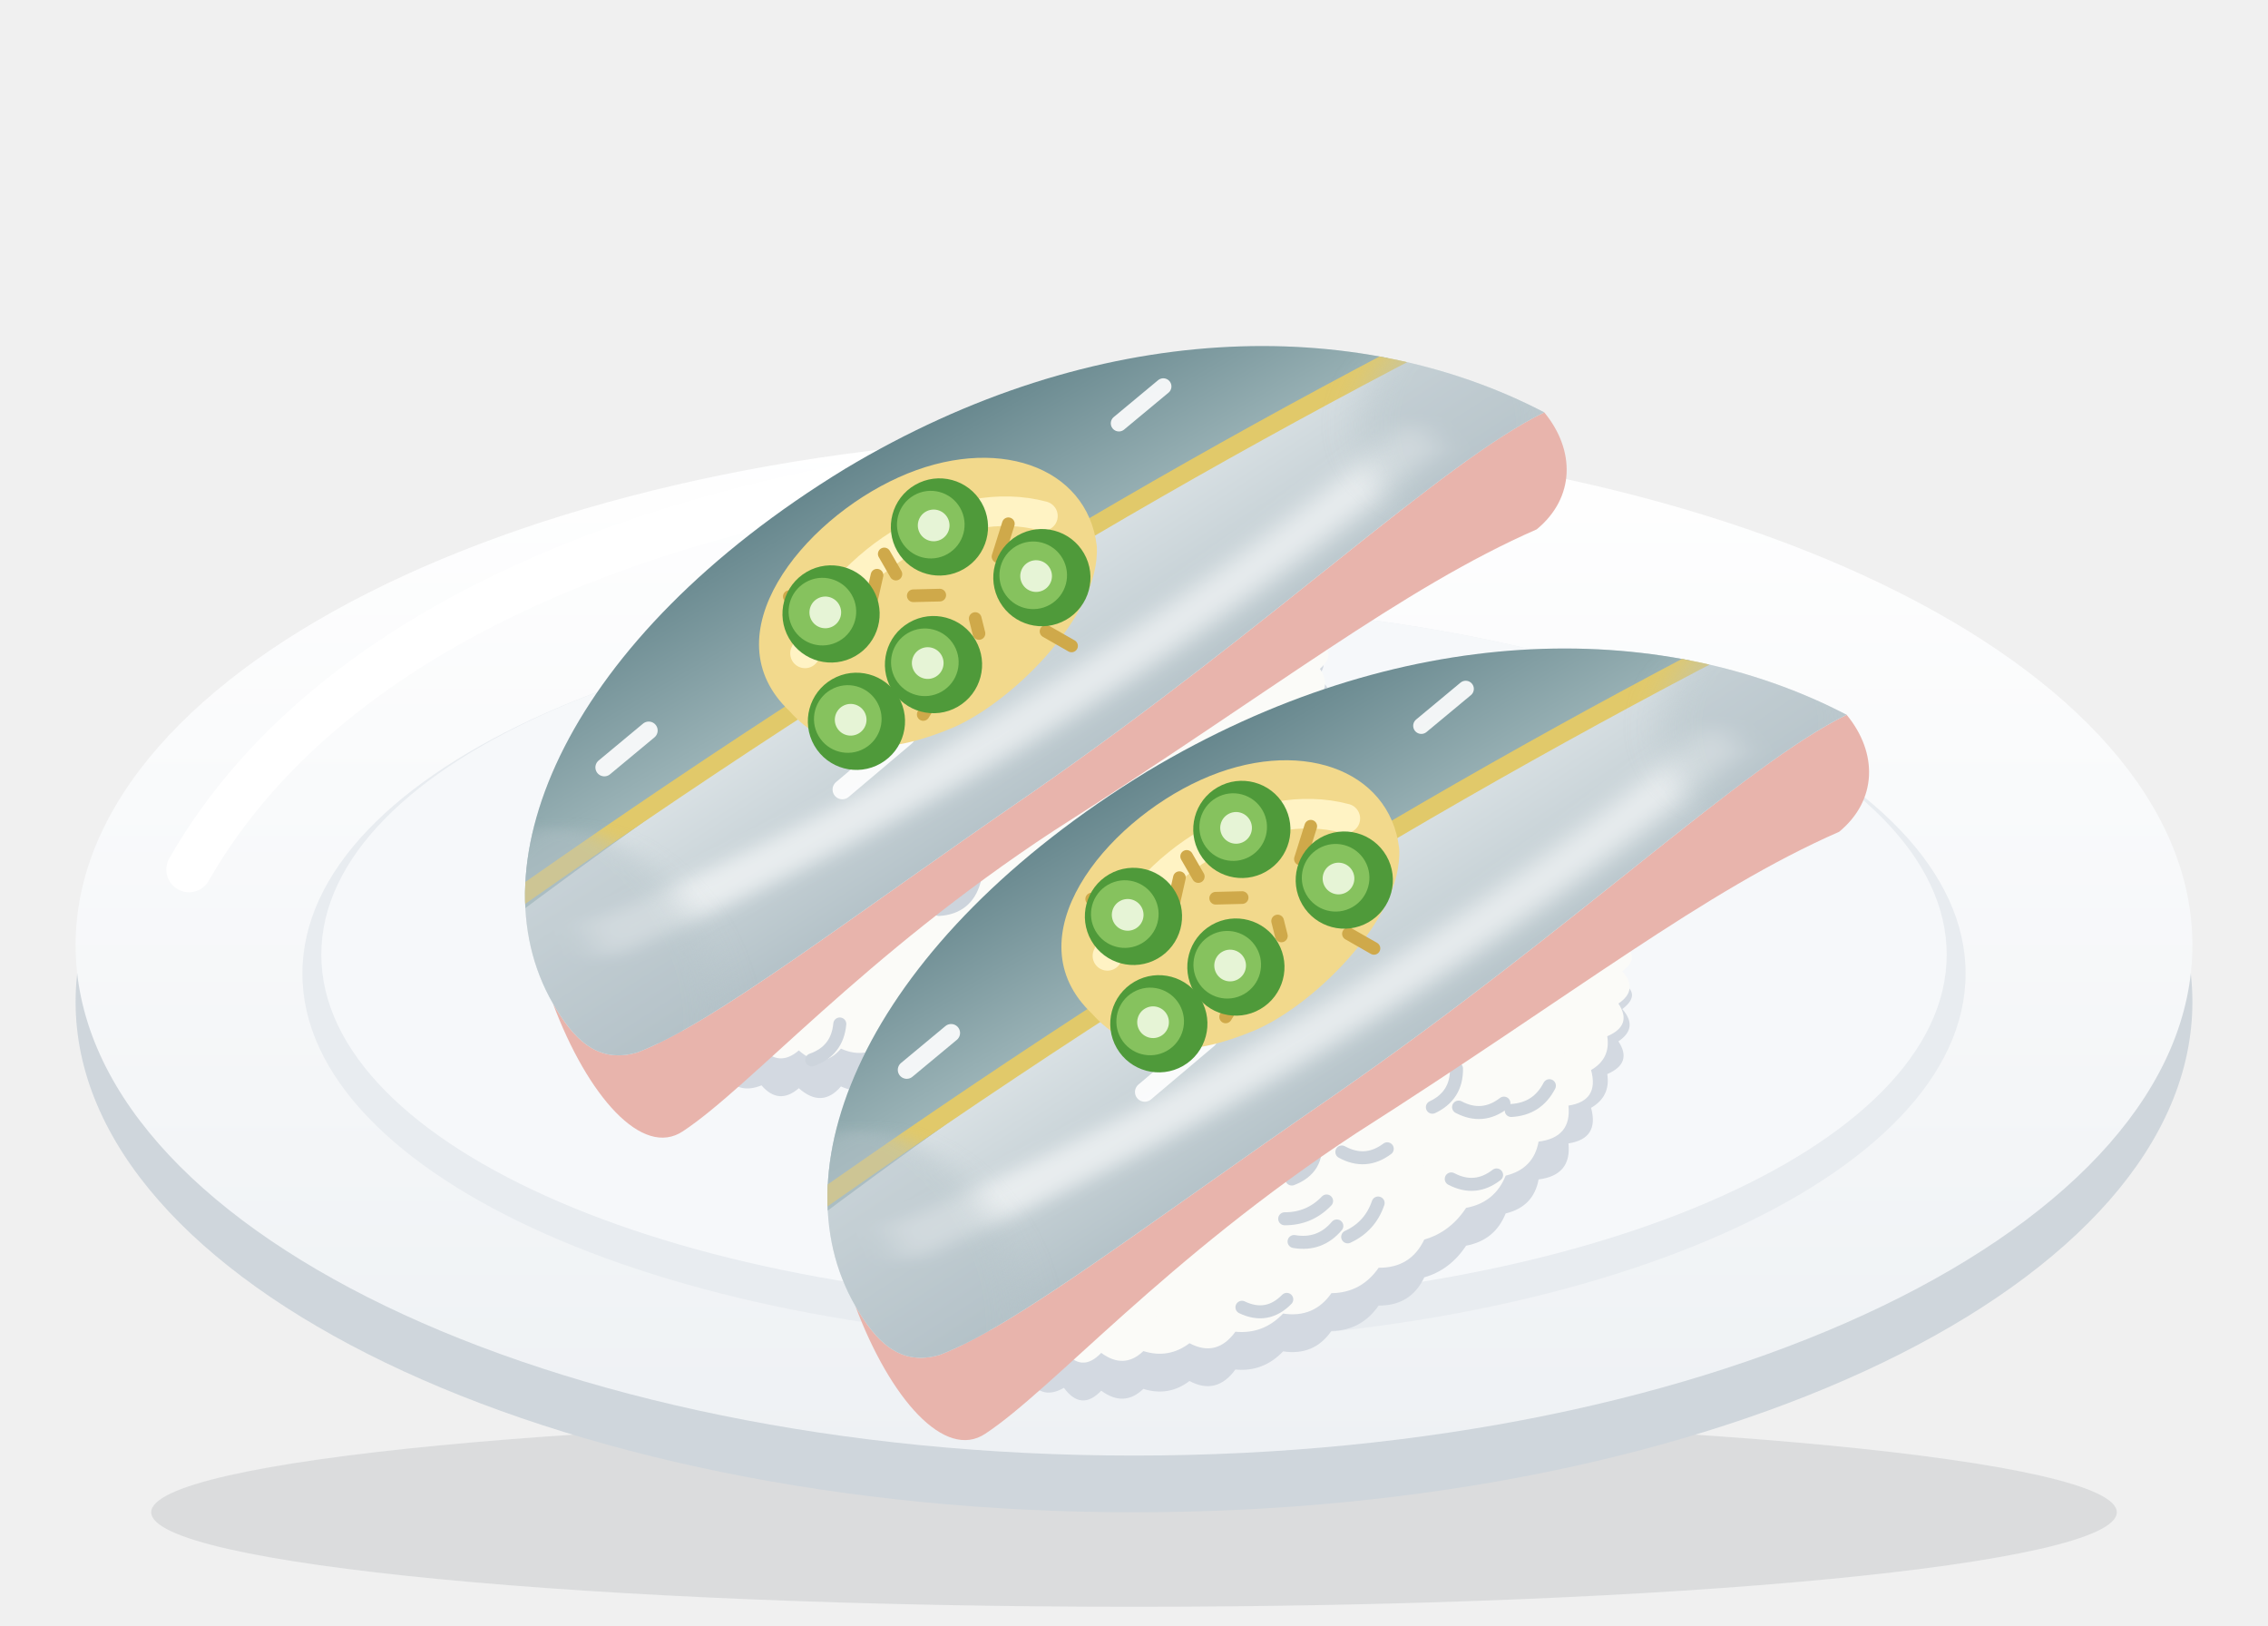
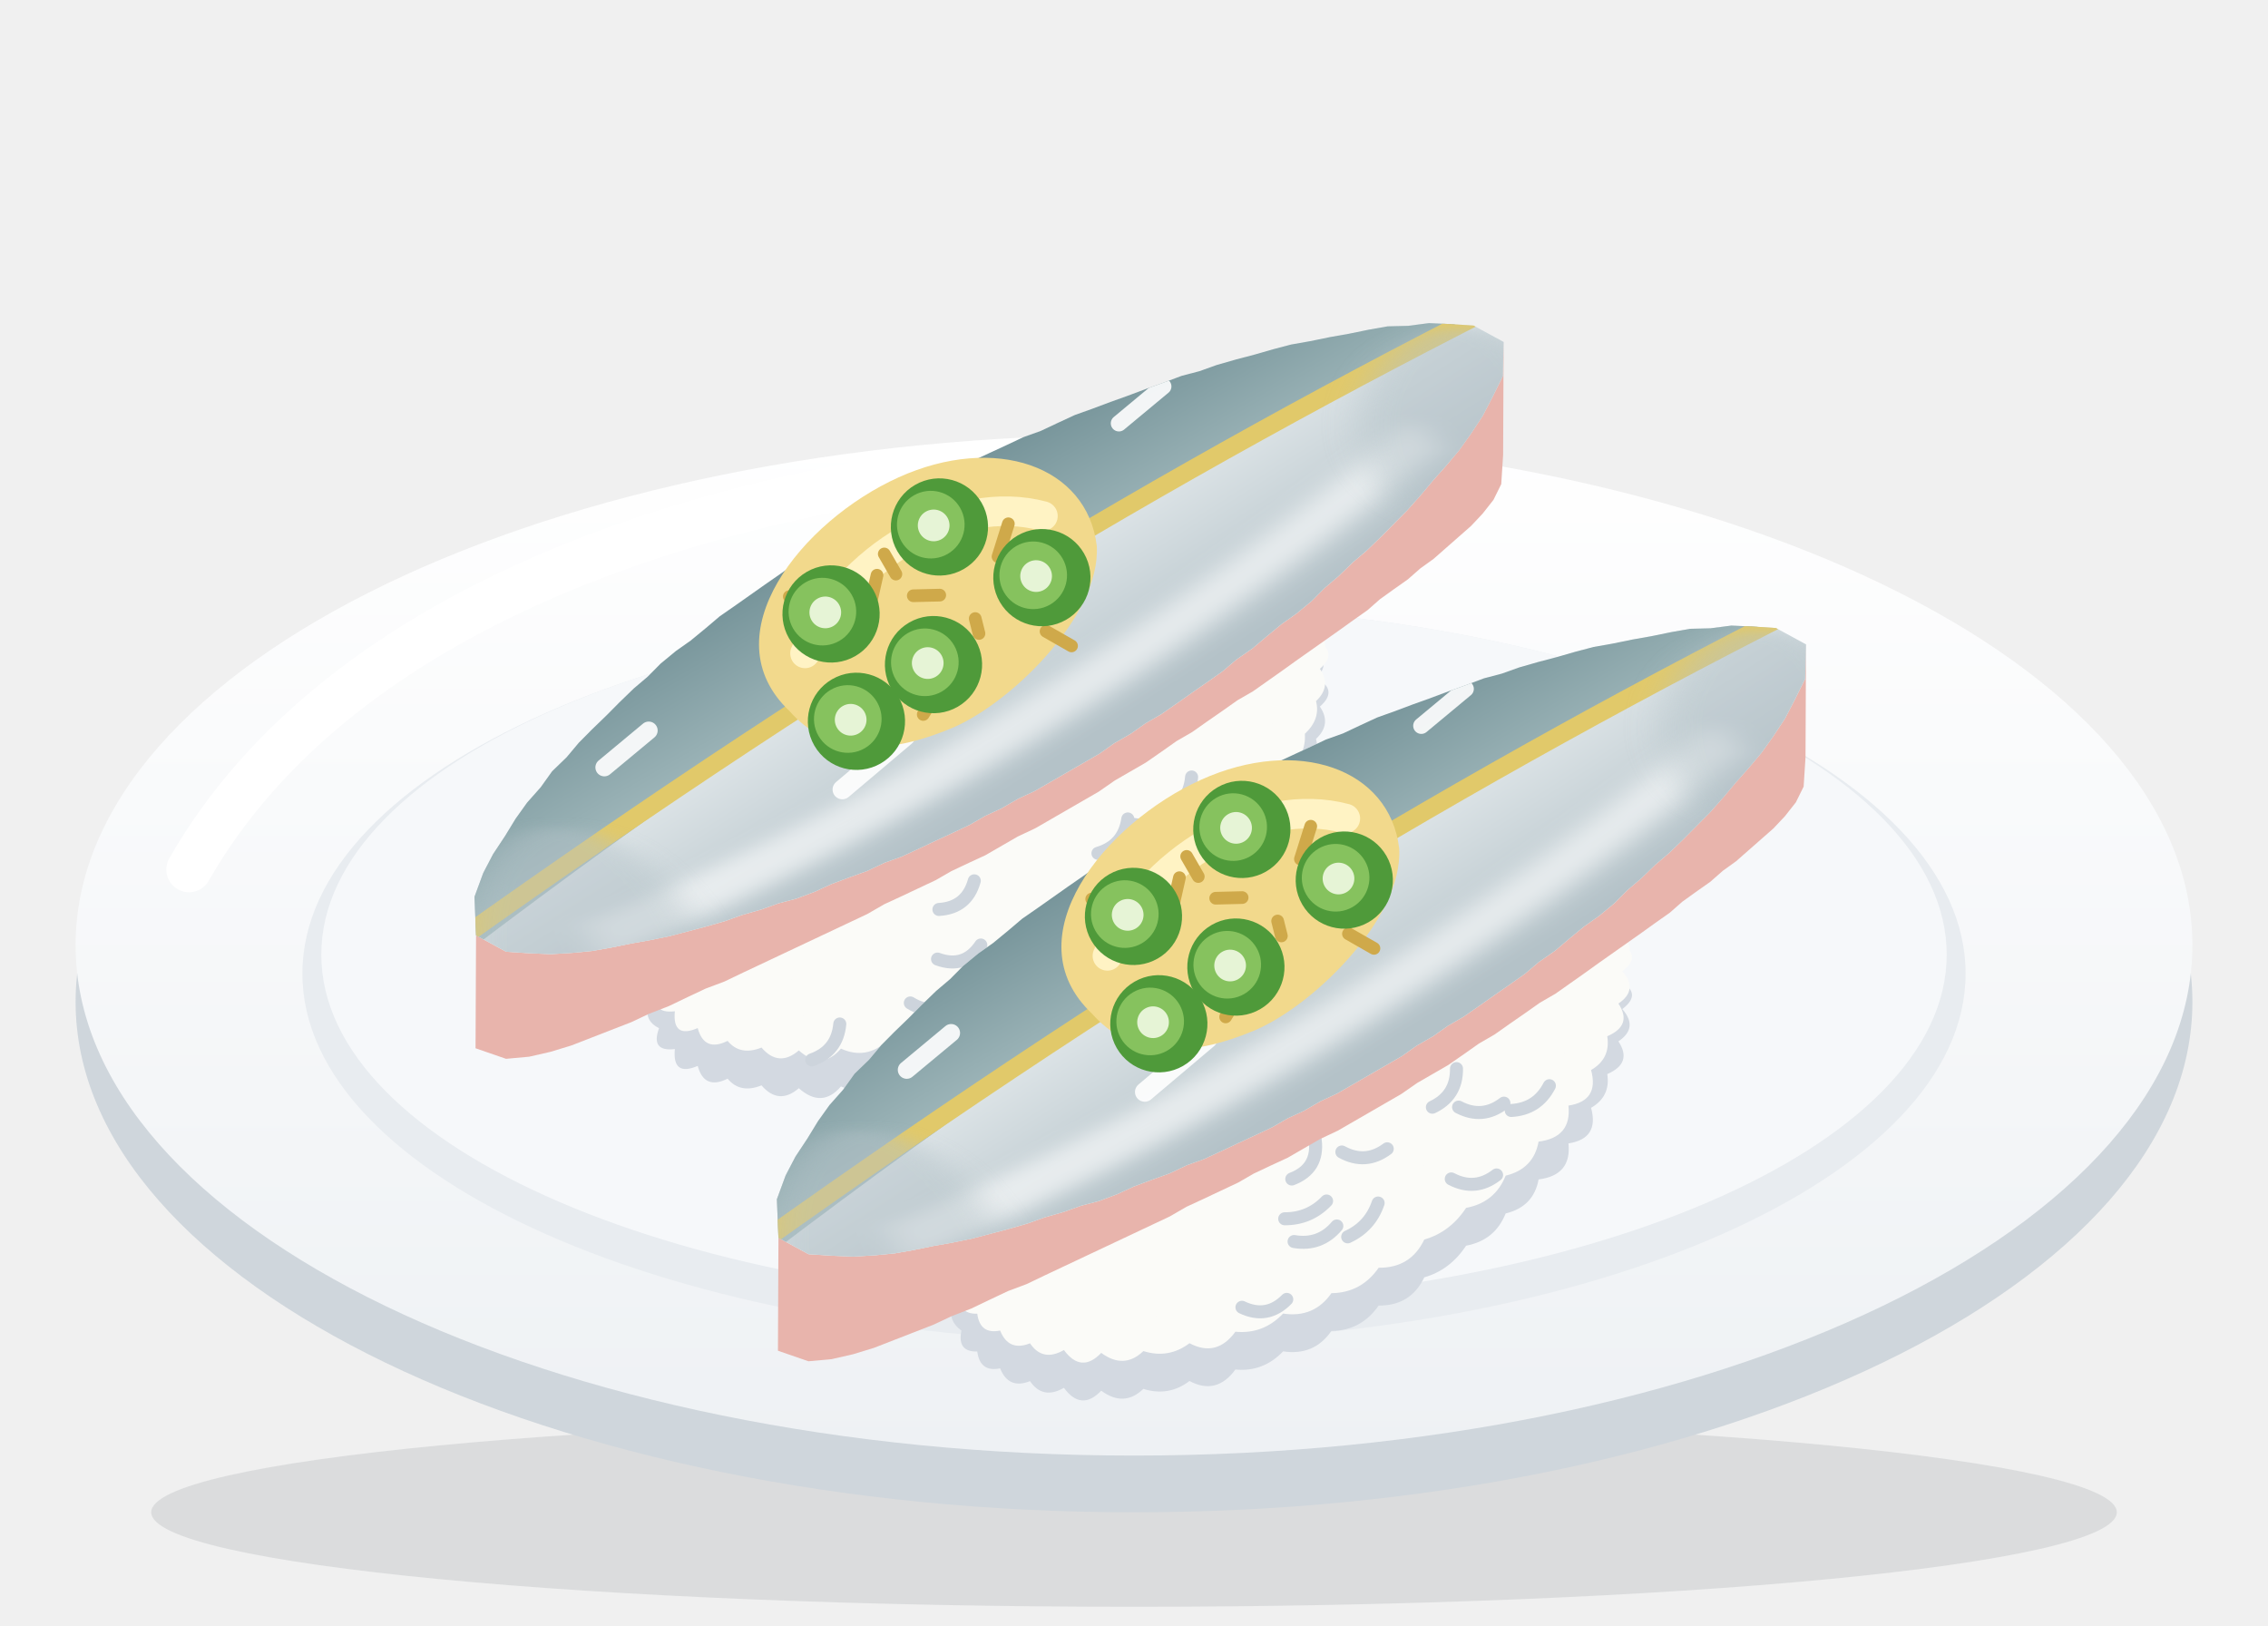
<svg xmlns="http://www.w3.org/2000/svg" viewBox="0 10 120 86">
  <defs>
    <filter id="soft" x="-20%" y="-50%" width="140%" height="200%">
      <feGaussianBlur stdDeviation="0.8" />
    </filter>
    <linearGradient id="plate" x1="0" y1="0" x2="0" y2="1">
      <stop offset="0" stop-color="#ffffff" />
      <stop offset="1" stop-color="#eef1f4" />
    </linearGradient>
    <linearGradient id="t" x1="0" y1="0" x2="0.15" y2="1">
      <stop offset="0" stop-color="#ffffff" />
      <stop offset="0.45" stop-color="#dde4e7" />
      <stop offset="1" stop-color="#b4c2c8" />
    </linearGradient>
    <linearGradient id="back" x1="0" y1="0" x2="0" y2="1">
      <stop offset="0" stop-color="#5b7d84" />
      <stop offset="1" stop-color="#a9bfc2" />
    </linearGradient>
  </defs>
  <ellipse cx="60" cy="90" rx="52" ry="5" fill="#1c2b36" opacity="0.10" />
  <ellipse cx="60" cy="63" rx="56" ry="27" fill="#cfd6dc" />
  <ellipse cx="60" cy="60" rx="56" ry="27" fill="url(#plate)" />
  <ellipse cx="60" cy="61.5" rx="44" ry="19.5" fill="#e8ecf0" />
  <ellipse cx="60" cy="60.5" rx="43" ry="18.5" fill="#f6f8fa" />
  <path d="M10 56 C18 42 38 35 60 34" fill="none" stroke="#fff" stroke-width="2.4" stroke-linecap="round" />
  <g transform="translate(52 54.5) rotate(-30) scale(0.86)">
    <path d="M23 0 Q24.4 1 22.8 1.6 Q23.6 2.9 22.1 3.2 Q22.2 4.5 20.9 4.8 Q20.6 5.9 19.3 6.2 Q18.7 7.4 17.4 7.5 Q16.5 8.7 15.1 8.7 Q14.1 10.1 12.4 9.7 Q11.3 11.2 9.6 10.5 Q8.2 11.5 6.5 11 Q4.9 11.7 3.3 11.4 Q1.7 12.9 0 11.5 Q-1.7 12.6 -3.3 11.4 Q-5 12.3 -6.5 11 Q-8.3 12.2 -9.6 10.5 Q-11.4 11.4 -12.4 9.7 Q-14.1 10.1 -15.1 8.7 Q-16.8 9.3 -17.4 7.5 Q-19 7.8 -19.3 6.2 Q-20.7 6 -20.9 4.8 Q-22.5 4.7 -22.1 3.2 Q-23.8 3 -22.8 1.6 Q-24.2 1 -23 0 Q-23.6 -0.9 -22.8 -1.6 Q-23.7 -3 -22.1 -3.2 Q-22.4 -4.6 -20.9 -4.8 Q-20.7 -6.1 -19.3 -6.2 Q-18.9 -7.7 -17.4 -7.5 Q-16.8 -9.3 -15.1 -8.7 Q-14.3 -10.5 -12.4 -9.7 Q-11.3 -11 -9.6 -10.5 Q-8.3 -12.1 -6.5 -11 Q-5 -12 -3.3 -11.4 Q-1.7 -12.8 -0 -11.5 Q1.7 -12.8 3.3 -11.4 Q5 -12.6 6.5 -11 Q8.2 -11.8 9.6 -10.5 Q11.3 -11.1 12.4 -9.7 Q14.2 -10.4 15.1 -8.7 Q16.6 -8.8 17.4 -7.5 Q19 -7.7 19.3 -6.2 Q20.9 -6.3 20.9 -4.8 Q22.5 -4.7 22.1 -3.2 Q23.8 -3 22.8 -1.6 Q23.8 -0.9 23 0 Z" fill="#d3d9e1" />
  </g>
  <g transform="translate(52 52.5) rotate(-30) scale(0.86)">
    <path d="M23 0 Q24.4 1 22.8 1.6 Q23.6 2.9 22.1 3.2 Q22.2 4.5 20.9 4.8 Q20.6 5.9 19.3 6.2 Q18.7 7.4 17.4 7.5 Q16.5 8.7 15.1 8.7 Q14.1 10.1 12.4 9.7 Q11.3 11.2 9.6 10.5 Q8.2 11.5 6.5 11 Q4.9 11.7 3.3 11.4 Q1.7 12.9 0 11.5 Q-1.7 12.6 -3.3 11.4 Q-5 12.3 -6.5 11 Q-8.3 12.2 -9.6 10.5 Q-11.4 11.4 -12.4 9.7 Q-14.1 10.1 -15.1 8.7 Q-16.8 9.3 -17.4 7.5 Q-19 7.8 -19.3 6.2 Q-20.7 6 -20.9 4.8 Q-22.5 4.7 -22.1 3.2 Q-23.8 3 -22.8 1.6 Q-24.2 1 -23 0 Q-23.6 -0.9 -22.8 -1.6 Q-23.7 -3 -22.1 -3.2 Q-22.4 -4.6 -20.9 -4.8 Q-20.7 -6.1 -19.3 -6.2 Q-18.9 -7.7 -17.4 -7.5 Q-16.8 -9.3 -15.1 -8.7 Q-14.3 -10.5 -12.4 -9.7 Q-11.3 -11 -9.6 -10.5 Q-8.3 -12.1 -6.5 -11 Q-5 -12 -3.3 -11.4 Q-1.7 -12.8 -0 -11.5 Q1.7 -12.8 3.3 -11.4 Q5 -12.6 6.5 -11 Q8.2 -11.8 9.6 -10.5 Q11.3 -11.1 12.4 -9.7 Q14.2 -10.4 15.1 -8.7 Q16.6 -8.8 17.4 -7.5 Q19 -7.7 19.3 -6.2 Q20.9 -6.3 20.9 -4.8 Q22.5 -4.7 22.1 -3.2 Q23.8 -3 22.8 -1.6 Q23.8 -0.9 23 0 Z" fill="#fbfbf8" />
  </g>
  <g transform="translate(52 50.5) rotate(-30) scale(0.86)">
    <path d="M23 0 Q24.4 1 22.8 1.6 Q23.6 2.9 22.1 3.2 Q22.2 4.5 20.9 4.8 Q20.6 5.9 19.3 6.2 Q18.7 7.4 17.4 7.5 Q16.5 8.7 15.1 8.7 Q14.1 10.1 12.4 9.7 Q11.3 11.2 9.6 10.5 Q8.2 11.5 6.5 11 Q4.9 11.7 3.3 11.4 Q1.7 12.9 0 11.5 Q-1.7 12.6 -3.3 11.4 Q-5 12.3 -6.5 11 Q-8.3 12.2 -9.6 10.5 Q-11.4 11.4 -12.4 9.7 Q-14.1 10.1 -15.1 8.7 Q-16.8 9.3 -17.4 7.5 Q-19 7.8 -19.3 6.2 Q-20.7 6 -20.9 4.8 Q-22.5 4.7 -22.1 3.2 Q-23.8 3 -22.8 1.6 Q-24.2 1 -23 0 Q-23.6 -0.9 -22.8 -1.6 Q-23.7 -3 -22.1 -3.2 Q-22.4 -4.6 -20.9 -4.8 Q-20.7 -6.1 -19.3 -6.2 Q-18.9 -7.7 -17.4 -7.5 Q-16.8 -9.3 -15.1 -8.7 Q-14.3 -10.5 -12.4 -9.7 Q-11.3 -11 -9.6 -10.5 Q-8.3 -12.1 -6.5 -11 Q-5 -12 -3.3 -11.4 Q-1.7 -12.8 -0 -11.5 Q1.7 -12.8 3.3 -11.4 Q5 -12.6 6.5 -11 Q8.2 -11.8 9.6 -10.5 Q11.3 -11.1 12.4 -9.7 Q14.2 -10.4 15.1 -8.7 Q16.6 -8.8 17.4 -7.5 Q19 -7.7 19.3 -6.2 Q20.9 -6.3 20.9 -4.8 Q22.5 -4.7 22.1 -3.2 Q23.8 -3 22.8 -1.6 Q23.8 -0.9 23 0 Z" fill="#fbfbf8" />
  </g>
  <g transform="translate(52 48.5) rotate(-30) scale(0.86)">
    <path d="M23 0 Q24.4 1 22.8 1.6 Q23.6 2.9 22.1 3.2 Q22.2 4.5 20.9 4.8 Q20.6 5.9 19.3 6.2 Q18.7 7.4 17.4 7.5 Q16.5 8.7 15.1 8.7 Q14.1 10.1 12.4 9.7 Q11.3 11.2 9.6 10.5 Q8.2 11.5 6.5 11 Q4.9 11.7 3.3 11.4 Q1.7 12.9 0 11.5 Q-1.7 12.6 -3.3 11.4 Q-5 12.3 -6.5 11 Q-8.3 12.2 -9.6 10.5 Q-11.4 11.4 -12.4 9.7 Q-14.1 10.1 -15.1 8.7 Q-16.8 9.3 -17.4 7.5 Q-19 7.8 -19.3 6.2 Q-20.7 6 -20.9 4.8 Q-22.5 4.7 -22.1 3.2 Q-23.8 3 -22.8 1.6 Q-24.2 1 -23 0 Q-23.6 -0.9 -22.8 -1.6 Q-23.7 -3 -22.1 -3.2 Q-22.4 -4.6 -20.9 -4.8 Q-20.7 -6.1 -19.3 -6.2 Q-18.9 -7.7 -17.4 -7.5 Q-16.8 -9.3 -15.1 -8.7 Q-14.3 -10.5 -12.4 -9.7 Q-11.3 -11 -9.6 -10.5 Q-8.3 -12.1 -6.5 -11 Q-5 -12 -3.3 -11.4 Q-1.7 -12.8 -0 -11.5 Q1.7 -12.8 3.3 -11.4 Q5 -12.6 6.5 -11 Q8.2 -11.8 9.6 -10.5 Q11.3 -11.1 12.4 -9.7 Q14.2 -10.4 15.1 -8.7 Q16.6 -8.8 17.4 -7.5 Q19 -7.7 19.3 -6.2 Q20.9 -6.3 20.9 -4.8 Q22.5 -4.7 22.1 -3.2 Q23.8 -3 22.8 -1.6 Q23.8 -0.9 23 0 Z" fill="#fbfbf8" />
  </g>
  <g transform="translate(52 52.5) rotate(-30) scale(0.86)">
    <path d="M15.7 8.6 q1.4 0.8 2.8 0" transform="rotate(-26 15.7 8.6)" fill="none" stroke="#cdd4dc" stroke-width="0.8" stroke-linecap="round" />
    <path d="M9.4 6.2 q1.4 0.8 2.8 0" transform="rotate(-25 9.4 6.2)" fill="none" stroke="#cdd4dc" stroke-width="0.8" stroke-linecap="round" />
    <path d="M7.2 5.6 q1.4 0.6 2.8 0" transform="rotate(19 7.2 5.6)" fill="none" stroke="#cdd4dc" stroke-width="0.8" stroke-linecap="round" />
    <path d="M6.3 7.8 q1.4 1.2 2.8 0" transform="rotate(25 6.3 7.8)" fill="none" stroke="#cdd4dc" stroke-width="0.8" stroke-linecap="round" />
    <path d="M4.6 6.2 q1.4 0.9 2.8 0" transform="rotate(-19 4.6 6.2)" fill="none" stroke="#cdd4dc" stroke-width="0.8" stroke-linecap="round" />
    <path d="M-10 8.4 q1.4 1.2 2.8 0" transform="rotate(21 -10 8.4)" fill="none" stroke="#cdd4dc" stroke-width="0.8" stroke-linecap="round" />
    <path d="M-5.6 4.3 q1.4 1 2.8 0" transform="rotate(-9 -5.6 4.3)" fill="none" stroke="#cdd4dc" stroke-width="0.8" stroke-linecap="round" />
    <path d="M-7.2 6.9 q1.4 1.1 2.8 0" transform="rotate(12 -7.2 6.9)" fill="none" stroke="#cdd4dc" stroke-width="0.8" stroke-linecap="round" />
    <path d="M0 9.3 q1.4 0.8 2.8 0" transform="rotate(23 0 9.3)" fill="none" stroke="#cdd4dc" stroke-width="0.8" stroke-linecap="round" />
    <path d="M-17 8.4 q1.4 0.9 2.8 0" transform="rotate(-22 -17 8.4)" fill="none" stroke="#cdd4dc" stroke-width="0.8" stroke-linecap="round" />
  </g>
  <g transform="translate(52 44) rotate(-30) scale(0.86)">
-     <path d="M-34 6 C-34 8.5 -33.5 10.6 -31 11.2 C-26 12 -16 10.6 -2 9.5 C16 8 30 4.5 37 5 C37.5 8 36 10.5 33 11 C24 10 14 11.5 -2 12.2 C-16 13 -26 16.5 -31 16.8 C-34 17 -35 12 -34 6 Z" fill="#e8b4ac" />
+     <path d="M-36 0 L-34.9 1.8 L-33.7 2.6 L-32.6 3.3 L-31.4 3.9 L-30.3 4.4 L-29.2 4.8 L-28 5.2 L-26.9 5.6 L-25.7 6 L-24.6 6.3 L-23.5 6.6 L-22.3 6.9 L-21.2 7.1 L-20 7.4 L-18.9 7.6 L-17.8 7.9 L-16.6 8.1 L-15.5 8.2 L-14.3 8.4 L-13.2 8.6 L-12 8.7 L-10.9 8.9 L-9.8 9 L-8.6 9.1 L-7.5 9.2 L-6.3 9.3 L-5.2 9.3 L-4.1 9.4 L-2.9 9.4 L-1.8 9.5 L-0.6 9.5 L0.5 9.5 L1.6 9.5 L2.8 9.5 L3.9 9.4 L5.1 9.4 L6.2 9.3 L7.3 9.3 L8.5 9.2 L9.6 9.1 L10.8 9 L11.9 8.9 L13 8.7 L14.2 8.6 L15.3 8.4 L16.5 8.2 L17.6 8.1 L18.8 7.9 L19.9 7.6 L21 7.4 L22.2 7.1 L23.3 6.9 L24.5 6.6 L25.6 6.3 L26.7 6 L27.9 5.6 L29 5.2 L30.2 4.8 L31.3 4.4 L32.4 3.9 L33.6 3.3 L34.7 2.6 L35.9 1.8 L37 0 L33.5 6 L32.5 7.5 L31.6 8.1 L30.6 8.5 L29.6 8.8 L28.6 9 L27.6 9.2 L26.6 9.4 L25.6 9.5 L24.6 9.7 L23.5 9.8 L22.5 9.9 L21.5 10.1 L20.4 10.2 L19.4 10.3 L18.3 10.4 L17.2 10.5 L16.1 10.6 L15.1 10.7 L14 10.8 L12.9 10.9 L11.8 10.9 L10.7 11 L9.5 11.1 L8.4 11.2 L7.3 11.2 L6.2 11.3 L5 11.4 L3.9 11.4 L2.8 11.4 L1.6 11.5 L0.5 11.5 L-0.7 11.5 L-1.8 11.5 L-2.9 11.5 L-4.1 11.4 L-5.2 11.4 L-6.4 11.4 L-7.5 11.3 L-8.7 11.2 L-9.8 11.2 L-11 11.1 L-12.2 11 L-13.3 10.9 L-14.5 10.9 L-15.7 10.8 L-16.9 10.7 L-18.1 10.6 L-19.3 10.5 L-20.5 10.4 L-21.7 10.3 L-22.9 10.2 L-24.2 10.1 L-25.4 9.9 L-26.6 9.8 L-27.9 9.7 L-29.2 9.5 L-30.4 9.4 L-31.7 9.2 L-33 9 L-34.3 8.8 L-35.6 8.5 L-36.9 8.1 L-38.2 7.5 L-39.5 6 Z" fill="#e8b4ac" />
  </g>
  <g transform="translate(52 44) rotate(-30) scale(0.86)">
    <clipPath id="c0">
-       <path d="M-34 6 C-34 -4 -22 -13 -2 -13.5 C16 -13.8 30 -6 37 5 C30 4.5 16 8 -2 9.5 C-16 10.6 -26 12 -31 11.2 C-33.5 10.6 -34 8.5 -34 6 Z" />
+       <path d="M-36 -0 L-34.9 -2.1 L-33.7 -3.1 L-32.6 -3.8 L-31.4 -4.4 L-30.3 -5 L-29.2 -5.5 L-28 -5.9 L-26.9 -6.4 L-25.7 -6.7 L-24.6 -7.1 L-23.5 -7.4 L-22.3 -7.7 L-21.2 -8 L-20 -8.3 L-18.9 -8.5 L-17.8 -8.8 L-16.6 -9 L-15.5 -9.1 L-14.3 -9.3 L-13.2 -9.5 L-12 -9.6 L-10.9 -9.7 L-9.8 -9.8 L-8.6 -9.9 L-7.5 -10 L-6.3 -10.1 L-5.2 -10.1 L-4.1 -10.2 L-2.9 -10.2 L-1.8 -10.2 L-0.6 -10.2 L0.5 -10.2 L1.6 -10.1 L2.8 -10.1 L3.9 -10 L5.1 -10 L6.2 -9.9 L7.3 -9.8 L8.5 -9.7 L9.6 -9.5 L10.8 -9.4 L11.9 -9.3 L13 -9.1 L14.2 -8.9 L15.3 -8.7 L16.5 -8.5 L17.6 -8.3 L18.8 -8.1 L19.9 -7.8 L21 -7.6 L22.2 -7.3 L23.3 -7 L24.5 -6.7 L25.6 -6.4 L26.7 -6 L27.9 -5.6 L29 -5.2 L30.2 -4.8 L31.3 -4.4 L32.4 -3.8 L33.6 -3.3 L34.7 -2.6 L35.9 -1.8 L37 -0 L37 0 L35.9 1.8 L34.7 2.6 L33.6 3.3 L32.4 3.9 L31.3 4.4 L30.2 4.8 L29 5.2 L27.9 5.6 L26.7 6 L25.6 6.3 L24.5 6.6 L23.3 6.9 L22.2 7.1 L21 7.4 L19.9 7.6 L18.8 7.9 L17.6 8.1 L16.5 8.2 L15.3 8.4 L14.2 8.6 L13 8.7 L11.9 8.9 L10.8 9 L9.6 9.1 L8.5 9.2 L7.3 9.3 L6.2 9.3 L5.1 9.4 L3.9 9.4 L2.8 9.5 L1.6 9.5 L0.5 9.5 L-0.6 9.5 L-1.8 9.5 L-2.9 9.4 L-4.1 9.4 L-5.2 9.3 L-6.3 9.3 L-7.5 9.2 L-8.6 9.1 L-9.8 9 L-10.9 8.9 L-12 8.7 L-13.2 8.6 L-14.3 8.4 L-15.5 8.2 L-16.6 8.1 L-17.8 7.9 L-18.9 7.6 L-20 7.4 L-21.2 7.1 L-22.3 6.9 L-23.5 6.6 L-24.6 6.3 L-25.7 6 L-26.9 5.6 L-28 5.2 L-29.2 4.8 L-30.3 4.4 L-31.4 3.9 L-32.6 3.3 L-33.7 2.6 L-34.9 1.8 L-36 0 Z" />
    </clipPath>
-     <path d="M-34 6 C-34 -4 -22 -13 -2 -13.5 C16 -13.8 30 -6 37 5 C30 4.5 16 8 -2 9.5 C-16 10.6 -26 12 -31 11.2 C-33.5 10.6 -34 8.5 -34 6 Z" fill="url(#t)" />
+     <path d="M-36 -0 L-34.9 -2.1 L-33.7 -3.1 L-32.6 -3.8 L-31.4 -4.4 L-30.3 -5 L-29.2 -5.5 L-28 -5.9 L-26.9 -6.4 L-25.7 -6.7 L-24.6 -7.1 L-23.5 -7.4 L-22.3 -7.7 L-21.2 -8 L-20 -8.3 L-18.9 -8.5 L-17.8 -8.8 L-16.6 -9 L-15.5 -9.1 L-14.3 -9.3 L-13.2 -9.5 L-12 -9.6 L-10.9 -9.7 L-9.8 -9.8 L-8.6 -9.9 L-7.5 -10 L-6.3 -10.1 L-5.2 -10.1 L-4.1 -10.2 L-2.9 -10.2 L-1.8 -10.2 L-0.6 -10.2 L0.5 -10.2 L1.6 -10.1 L2.8 -10.1 L3.9 -10 L5.1 -10 L6.2 -9.9 L7.3 -9.8 L8.5 -9.7 L9.6 -9.5 L10.8 -9.4 L11.9 -9.3 L13 -9.1 L14.2 -8.9 L15.3 -8.7 L16.5 -8.5 L17.6 -8.3 L18.8 -8.1 L19.9 -7.8 L21 -7.6 L22.2 -7.3 L23.3 -7 L24.5 -6.7 L25.6 -6.4 L26.7 -6 L27.9 -5.6 L29 -5.2 L30.2 -4.8 L31.3 -4.4 L32.4 -3.8 L33.6 -3.3 L34.7 -2.6 L35.9 -1.8 L37 -0 L37 0 L35.9 1.8 L34.7 2.6 L33.6 3.3 L32.4 3.9 L31.3 4.4 L30.2 4.8 L29 5.2 L27.9 5.6 L26.7 6 L25.6 6.3 L24.5 6.6 L23.3 6.9 L22.2 7.1 L21 7.4 L19.9 7.6 L18.8 7.9 L17.6 8.1 L16.5 8.2 L15.3 8.4 L14.2 8.6 L13 8.7 L11.9 8.9 L10.8 9 L9.6 9.1 L8.5 9.2 L7.3 9.3 L6.2 9.3 L5.1 9.4 L3.9 9.4 L2.8 9.5 L1.6 9.5 L0.5 9.5 L-0.6 9.5 L-1.8 9.5 L-2.9 9.4 L-4.1 9.4 L-5.2 9.3 L-6.3 9.3 L-7.5 9.2 L-8.6 9.1 L-9.8 9 L-10.9 8.9 L-12 8.7 L-13.2 8.6 L-14.3 8.4 L-15.5 8.2 L-16.6 8.1 L-17.8 7.9 L-18.9 7.6 L-20 7.4 L-21.2 7.1 L-22.3 6.9 L-23.5 6.6 L-24.6 6.3 L-25.7 6 L-26.9 5.6 L-28 5.2 L-29.2 4.8 L-30.3 4.4 L-31.4 3.9 L-32.6 3.3 L-33.7 2.6 L-34.9 1.8 L-36 0 Z" fill="url(#t)" />
    <g clip-path="url(#c0)">
      <path d="M-40 -16 H40 V-2 C20 -4 -10 -3 -40 1 Z" fill="url(#back)" />
      <path d="M-40 0 C-10 -3 15 -3.5 40 -2" fill="none" stroke="#e1c96a" stroke-width="1.1" />
      <path d="M-30 4 C-10 6.5 10 6 30 2.5" fill="none" stroke="#ffffff" stroke-width="2.5" opacity="0.6" filter="url(#soft)" />
      <path d="M-24 -5 l3.5 -0.6" stroke="#fff" stroke-width="1.1" stroke-linecap="round" opacity="0.9" />
      <path d="M-12 3.5 l5 -0.9" stroke="#fff" stroke-width="1.2" stroke-linecap="round" opacity="0.9" />
      <path d="M14 -7.5 l3.5 -0.6" stroke="#fff" stroke-width="1" stroke-linecap="round" opacity="0.9" />
      <ellipse cx="-31" cy="6" rx="7" ry="10" fill="#b4c2c8" opacity="0.45" filter="url(#soft)" />
      <ellipse cx="32" cy="3" rx="6" ry="6" fill="#b4c2c8" opacity="0.45" filter="url(#soft)" />
    </g>
    <g transform="translate(-2 -1) scale(1.3)">
      <path d="M-8 -1 C-9.5 -6 -3 -8.5 2 -8 C7 -7.5 10 -4 8.5 -0.5 C7 2.5 1 4 -2 3.5 C-5.5 3 -7.5 1.5 -8 -1 Z" fill="#f2d98c" />
      <path d="M-6 -3 C-2 -6 4 -6 7 -3" fill="none" stroke="#fff3c4" stroke-width="1.4" stroke-linecap="round" />
      <path d="M1.8 -0.4 l-0.2 0.7" stroke="#cfa94a" stroke-width="0.6" stroke-linecap="round" />
      <path d="M-1.3 1.6 l-1.3 0.7" stroke="#cfa94a" stroke-width="0.6" stroke-linecap="round" />
      <path d="M-1.2 -4.5 l-1.2 1.3" stroke="#cfa94a" stroke-width="0.6" stroke-linecap="round" />
      <path d="M2.7 -5 l-0.9 1.3" stroke="#cfa94a" stroke-width="0.6" stroke-linecap="round" />
      <path d="M4.4 1.8 l0.7 1.2" stroke="#cfa94a" stroke-width="0.6" stroke-linecap="round" />
      <path d="M-5.3 -5.7 l1.1 1" stroke="#cfa94a" stroke-width="0.6" stroke-linecap="round" />
      <path d="M5.4 -3.5 l-1.2 1.1" stroke="#cfa94a" stroke-width="0.6" stroke-linecap="round" />
      <path d="M-3.9 -5.5 l1.1 0.9" stroke="#cfa94a" stroke-width="0.6" stroke-linecap="round" />
      <path d="M-0.2 -2.8 l1.1 0.6" stroke="#cfa94a" stroke-width="0.6" stroke-linecap="round" />
      <path d="M-0.4 -5.2 l-0 1.1" stroke="#cfa94a" stroke-width="0.6" stroke-linecap="round" />
      <circle cx="-4" cy="-4" r="2.3" fill="#4f9a3a" />
      <circle cx="-4.3" cy="-4.3" r="1.6" fill="#86c25e" />
      <circle cx="-4.2" cy="-4.2" r="0.75" fill="#e6f4d6" />
      <circle cx="2.5" cy="-5" r="2.3" fill="#4f9a3a" />
      <circle cx="2.2" cy="-5.3" r="1.6" fill="#86c25e" />
      <circle cx="2.3" cy="-5.2" r="0.75" fill="#e6f4d6" />
      <circle cx="5.5" cy="-0.5" r="2.3" fill="#4f9a3a" />
      <circle cx="5.2" cy="-0.8" r="1.6" fill="#86c25e" />
      <circle cx="5.3" cy="-0.7" r="0.75" fill="#e6f4d6" />
      <circle cx="-1" cy="0.5" r="2.3" fill="#4f9a3a" />
      <circle cx="-1.3" cy="0.2" r="1.6" fill="#86c25e" />
      <circle cx="-1.2" cy="0.3" r="0.75" fill="#e6f4d6" />
      <circle cx="-5.5" cy="1" r="2.3" fill="#4f9a3a" />
      <circle cx="-5.8" cy="0.7" r="1.6" fill="#86c25e" />
      <circle cx="-5.7" cy="0.8" r="0.75" fill="#e6f4d6" />
    </g>
  </g>
  <g transform="translate(68 70.5) rotate(-30) scale(0.86)">
    <path d="M23 0 Q23.7 0.9 22.8 1.6 Q23.7 3 22.1 3.2 Q22.4 4.7 20.9 4.8 Q21 6.4 19.3 6.2 Q18.8 7.5 17.4 7.5 Q16.9 9.4 15.1 8.7 Q14.3 10.5 12.4 9.7 Q11.3 11 9.6 10.5 Q8.2 11.6 6.5 11 Q4.9 11.8 3.3 11.4 Q1.7 12.5 0 11.5 Q-1.7 12.3 -3.3 11.4 Q-5 12.2 -6.5 11 Q-8.2 11.5 -9.6 10.5 Q-11.4 11.3 -12.4 9.7 Q-14 9.9 -15.1 8.7 Q-16.7 9.1 -17.4 7.5 Q-19.1 8 -19.3 6.2 Q-20.8 6.2 -20.9 4.8 Q-22.3 4.6 -22.1 3.2 Q-23.3 2.8 -22.8 1.6 Q-23.9 1 -23 0 Q-23.4 -0.9 -22.8 -1.6 Q-23.7 -3 -22.1 -3.2 Q-21.9 -4.3 -20.9 -4.8 Q-21.1 -6.5 -19.3 -6.2 Q-18.9 -7.7 -17.4 -7.5 Q-16.6 -8.8 -15.1 -8.7 Q-14.2 -10.4 -12.4 -9.7 Q-11.3 -11.1 -9.6 -10.5 Q-8.2 -11.6 -6.5 -11 Q-5 -12.1 -3.3 -11.4 Q-1.7 -12.8 -0 -11.5 Q1.7 -12.3 3.3 -11.4 Q5 -12.6 6.5 -11 Q8.1 -11.3 9.6 -10.5 Q11.4 -11.5 12.4 -9.7 Q14.1 -10.2 15.1 -8.7 Q16.8 -9.3 17.4 -7.5 Q18.9 -7.7 19.3 -6.2 Q20.9 -6.3 20.9 -4.8 Q22.7 -4.8 22.1 -3.2 Q23.6 -2.9 22.8 -1.6 Q23.7 -0.9 23 0 Z" fill="#d3d9e1" />
  </g>
  <g transform="translate(68 68.5) rotate(-30) scale(0.86)">
    <path d="M23 0 Q23.7 0.9 22.8 1.6 Q23.7 3 22.1 3.2 Q22.4 4.7 20.9 4.8 Q21 6.4 19.3 6.2 Q18.8 7.5 17.4 7.5 Q16.9 9.4 15.1 8.7 Q14.3 10.5 12.4 9.7 Q11.3 11 9.6 10.5 Q8.2 11.6 6.5 11 Q4.9 11.8 3.3 11.4 Q1.7 12.5 0 11.5 Q-1.7 12.3 -3.3 11.4 Q-5 12.2 -6.5 11 Q-8.2 11.5 -9.6 10.5 Q-11.4 11.3 -12.4 9.7 Q-14 9.9 -15.1 8.7 Q-16.7 9.1 -17.4 7.5 Q-19.1 8 -19.3 6.2 Q-20.8 6.2 -20.9 4.8 Q-22.3 4.6 -22.1 3.2 Q-23.3 2.8 -22.8 1.6 Q-23.9 1 -23 0 Q-23.4 -0.9 -22.8 -1.6 Q-23.7 -3 -22.1 -3.2 Q-21.9 -4.3 -20.9 -4.8 Q-21.1 -6.5 -19.3 -6.2 Q-18.9 -7.7 -17.4 -7.5 Q-16.6 -8.8 -15.1 -8.7 Q-14.2 -10.4 -12.4 -9.7 Q-11.3 -11.1 -9.6 -10.5 Q-8.2 -11.6 -6.5 -11 Q-5 -12.1 -3.3 -11.4 Q-1.7 -12.8 -0 -11.5 Q1.7 -12.3 3.3 -11.4 Q5 -12.6 6.5 -11 Q8.1 -11.3 9.6 -10.5 Q11.4 -11.5 12.4 -9.7 Q14.1 -10.2 15.1 -8.7 Q16.8 -9.3 17.4 -7.5 Q18.9 -7.7 19.3 -6.2 Q20.9 -6.3 20.9 -4.8 Q22.7 -4.8 22.1 -3.2 Q23.6 -2.9 22.8 -1.6 Q23.7 -0.9 23 0 Z" fill="#fbfbf8" />
  </g>
  <g transform="translate(68 66.5) rotate(-30) scale(0.86)">
    <path d="M23 0 Q23.7 0.9 22.8 1.6 Q23.7 3 22.1 3.2 Q22.4 4.7 20.9 4.8 Q21 6.4 19.3 6.2 Q18.8 7.5 17.4 7.5 Q16.9 9.4 15.1 8.7 Q14.3 10.5 12.4 9.7 Q11.3 11 9.6 10.5 Q8.2 11.6 6.5 11 Q4.9 11.8 3.3 11.4 Q1.7 12.5 0 11.5 Q-1.7 12.3 -3.3 11.4 Q-5 12.2 -6.5 11 Q-8.2 11.5 -9.6 10.5 Q-11.4 11.3 -12.4 9.7 Q-14 9.9 -15.1 8.7 Q-16.7 9.1 -17.4 7.5 Q-19.1 8 -19.3 6.2 Q-20.8 6.2 -20.9 4.8 Q-22.3 4.6 -22.1 3.2 Q-23.3 2.8 -22.8 1.6 Q-23.9 1 -23 0 Q-23.4 -0.9 -22.8 -1.6 Q-23.7 -3 -22.1 -3.2 Q-21.9 -4.3 -20.9 -4.8 Q-21.1 -6.5 -19.3 -6.2 Q-18.9 -7.7 -17.4 -7.5 Q-16.6 -8.8 -15.1 -8.7 Q-14.2 -10.4 -12.4 -9.7 Q-11.3 -11.1 -9.6 -10.5 Q-8.2 -11.6 -6.5 -11 Q-5 -12.1 -3.3 -11.4 Q-1.7 -12.8 -0 -11.5 Q1.7 -12.3 3.3 -11.4 Q5 -12.6 6.5 -11 Q8.1 -11.3 9.6 -10.5 Q11.4 -11.5 12.4 -9.7 Q14.1 -10.2 15.1 -8.7 Q16.8 -9.3 17.4 -7.5 Q18.9 -7.7 19.3 -6.2 Q20.9 -6.3 20.9 -4.8 Q22.7 -4.8 22.1 -3.2 Q23.6 -2.9 22.8 -1.6 Q23.7 -0.9 23 0 Z" fill="#fbfbf8" />
  </g>
  <g transform="translate(68 64.5) rotate(-30) scale(0.86)">
    <path d="M23 0 Q23.7 0.9 22.8 1.6 Q23.7 3 22.1 3.2 Q22.4 4.7 20.9 4.8 Q21 6.4 19.3 6.2 Q18.8 7.5 17.4 7.5 Q16.9 9.4 15.1 8.7 Q14.3 10.5 12.4 9.7 Q11.3 11 9.6 10.5 Q8.2 11.6 6.5 11 Q4.9 11.8 3.3 11.4 Q1.7 12.5 0 11.5 Q-1.7 12.3 -3.3 11.4 Q-5 12.2 -6.5 11 Q-8.2 11.5 -9.6 10.5 Q-11.4 11.3 -12.4 9.7 Q-14 9.9 -15.1 8.7 Q-16.7 9.1 -17.4 7.5 Q-19.1 8 -19.3 6.2 Q-20.8 6.2 -20.9 4.8 Q-22.3 4.6 -22.1 3.2 Q-23.3 2.8 -22.8 1.6 Q-23.9 1 -23 0 Q-23.4 -0.9 -22.8 -1.6 Q-23.7 -3 -22.1 -3.2 Q-21.9 -4.3 -20.9 -4.8 Q-21.1 -6.5 -19.3 -6.2 Q-18.9 -7.7 -17.4 -7.5 Q-16.6 -8.8 -15.1 -8.7 Q-14.2 -10.4 -12.4 -9.7 Q-11.3 -11.1 -9.6 -10.5 Q-8.2 -11.6 -6.5 -11 Q-5 -12.1 -3.3 -11.4 Q-1.7 -12.8 -0 -11.5 Q1.7 -12.3 3.3 -11.4 Q5 -12.6 6.5 -11 Q8.1 -11.3 9.6 -10.5 Q11.4 -11.5 12.4 -9.7 Q14.1 -10.2 15.1 -8.7 Q16.8 -9.3 17.4 -7.5 Q18.9 -7.7 19.3 -6.2 Q20.9 -6.3 20.9 -4.8 Q22.7 -4.8 22.1 -3.2 Q23.6 -2.9 22.8 -1.6 Q23.7 -0.9 23 0 Z" fill="#fbfbf8" />
  </g>
  <g transform="translate(68 68.5) rotate(-30) scale(0.86)">
    <path d="M-8.5 9.4 q1.4 1 2.8 0" transform="rotate(20 -8.5 9.4)" fill="none" stroke="#cdd4dc" stroke-width="0.8" stroke-linecap="round" />
    <path d="M-0.7 8.9 q1.4 0.6 2.8 0" transform="rotate(-18 -0.7 8.9)" fill="none" stroke="#cdd4dc" stroke-width="0.8" stroke-linecap="round" />
    <path d="M-3.5 6 q1.4 0.6 2.8 0" transform="rotate(7 -3.5 6)" fill="none" stroke="#cdd4dc" stroke-width="0.8" stroke-linecap="round" />
    <path d="M6.6 9 q1.4 0.9 2.8 0" transform="rotate(25 6.6 9)" fill="none" stroke="#cdd4dc" stroke-width="0.8" stroke-linecap="round" />
    <path d="M9.2 5.4 q1.4 0.9 2.8 0" transform="rotate(25 9.2 5.4)" fill="none" stroke="#cdd4dc" stroke-width="0.8" stroke-linecap="round" />
    <path d="M-3.7 7.5 q1.4 0.8 2.8 0" transform="rotate(10 -3.7 7.5)" fill="none" stroke="#cdd4dc" stroke-width="0.8" stroke-linecap="round" />
    <path d="M-1.9 4.1 q1.4 1.1 2.8 0" transform="rotate(-29 -1.9 4.1)" fill="none" stroke="#cdd4dc" stroke-width="0.8" stroke-linecap="round" />
    <path d="M7.8 4.6 q1.4 0.9 2.8 0" transform="rotate(-28 7.8 4.6)" fill="none" stroke="#cdd4dc" stroke-width="0.8" stroke-linecap="round" />
    <path d="M11.9 7.2 q1.4 0.8 2.8 0" transform="rotate(-3 11.9 7.2)" fill="none" stroke="#cdd4dc" stroke-width="0.8" stroke-linecap="round" />
    <path d="M1.6 4.2 q1.4 0.9 2.8 0" transform="rotate(26 1.6 4.2)" fill="none" stroke="#cdd4dc" stroke-width="0.8" stroke-linecap="round" />
  </g>
  <g transform="translate(68 60) rotate(-30) scale(0.86)">
-     <path d="M-34 6 C-34 8.5 -33.5 10.6 -31 11.2 C-26 12 -16 10.6 -2 9.5 C16 8 30 4.5 37 5 C37.5 8 36 10.5 33 11 C24 10 14 11.5 -2 12.2 C-16 13 -26 16.5 -31 16.8 C-34 17 -35 12 -34 6 Z" fill="#e8b4ac" />
+     <path d="M-36 0 L-34.9 1.8 L-33.7 2.6 L-32.6 3.3 L-31.4 3.9 L-30.3 4.4 L-29.2 4.8 L-28 5.2 L-26.9 5.6 L-25.7 6 L-24.6 6.3 L-23.5 6.6 L-22.3 6.9 L-21.2 7.1 L-20 7.4 L-18.9 7.6 L-17.8 7.9 L-16.6 8.1 L-15.5 8.2 L-14.3 8.4 L-13.2 8.6 L-12 8.7 L-10.9 8.9 L-9.8 9 L-8.6 9.1 L-7.5 9.2 L-6.3 9.3 L-5.2 9.3 L-4.1 9.4 L-2.9 9.4 L-1.8 9.5 L-0.6 9.5 L0.5 9.5 L1.6 9.5 L2.8 9.5 L3.9 9.4 L5.1 9.4 L6.2 9.3 L7.3 9.3 L8.5 9.2 L9.6 9.1 L10.8 9 L11.9 8.9 L13 8.7 L14.2 8.6 L15.3 8.4 L16.5 8.2 L17.6 8.1 L18.8 7.9 L19.9 7.6 L21 7.4 L22.2 7.1 L23.3 6.9 L24.5 6.6 L25.6 6.3 L26.7 6 L27.9 5.6 L29 5.2 L30.2 4.8 L31.3 4.4 L32.4 3.9 L33.6 3.3 L34.7 2.6 L35.9 1.8 L37 0 L33.5 6 L32.5 7.5 L31.6 8.1 L30.6 8.5 L29.6 8.8 L28.6 9 L27.6 9.2 L26.6 9.4 L25.6 9.5 L24.6 9.7 L23.5 9.8 L22.5 9.9 L21.5 10.1 L20.4 10.2 L19.4 10.3 L18.3 10.4 L17.2 10.5 L16.1 10.6 L15.1 10.7 L14 10.8 L12.9 10.9 L11.8 10.9 L10.7 11 L9.5 11.1 L8.4 11.2 L7.3 11.2 L6.2 11.3 L5 11.4 L3.9 11.4 L2.8 11.4 L1.6 11.5 L0.5 11.5 L-0.7 11.5 L-1.8 11.5 L-2.9 11.5 L-4.1 11.4 L-5.2 11.4 L-6.4 11.4 L-7.5 11.3 L-8.7 11.2 L-9.8 11.2 L-11 11.1 L-12.2 11 L-13.3 10.9 L-14.5 10.9 L-15.7 10.8 L-16.9 10.7 L-18.1 10.6 L-19.3 10.5 L-20.5 10.4 L-21.7 10.3 L-22.9 10.2 L-24.2 10.1 L-25.4 9.9 L-26.6 9.8 L-27.9 9.7 L-29.2 9.5 L-30.4 9.4 L-31.7 9.2 L-33 9 L-34.3 8.8 L-35.6 8.5 L-36.9 8.1 L-38.2 7.5 L-39.5 6 Z" fill="#e8b4ac" />
  </g>
  <g transform="translate(68 60) rotate(-30) scale(0.86)">
    <clipPath id="c1">
-       <path d="M-34 6 C-34 -4 -22 -13 -2 -13.5 C16 -13.8 30 -6 37 5 C30 4.5 16 8 -2 9.5 C-16 10.6 -26 12 -31 11.2 C-33.5 10.6 -34 8.5 -34 6 Z" />
+       <path d="M-36 -0 L-34.9 -2.1 L-33.7 -3.1 L-32.6 -3.8 L-31.4 -4.4 L-30.3 -5 L-29.2 -5.5 L-28 -5.9 L-26.9 -6.4 L-25.7 -6.7 L-24.6 -7.1 L-23.5 -7.4 L-22.3 -7.7 L-21.2 -8 L-20 -8.3 L-18.9 -8.5 L-17.8 -8.8 L-16.6 -9 L-15.5 -9.1 L-14.3 -9.3 L-13.2 -9.5 L-12 -9.6 L-10.9 -9.7 L-9.8 -9.8 L-8.6 -9.9 L-7.5 -10 L-6.3 -10.1 L-5.2 -10.1 L-4.1 -10.2 L-2.9 -10.2 L-1.8 -10.2 L-0.6 -10.2 L0.5 -10.2 L1.6 -10.1 L2.8 -10.1 L3.9 -10 L5.1 -10 L6.2 -9.9 L7.3 -9.8 L8.5 -9.7 L9.6 -9.5 L10.8 -9.4 L11.9 -9.3 L13 -9.1 L14.2 -8.9 L15.3 -8.7 L16.5 -8.5 L17.6 -8.3 L18.8 -8.1 L19.9 -7.8 L21 -7.6 L22.2 -7.3 L23.3 -7 L24.5 -6.7 L25.6 -6.4 L26.7 -6 L27.9 -5.6 L29 -5.2 L30.2 -4.8 L31.3 -4.4 L32.4 -3.8 L33.6 -3.3 L34.7 -2.6 L35.9 -1.8 L37 -0 L37 0 L35.9 1.8 L34.7 2.6 L33.6 3.3 L32.4 3.9 L31.3 4.4 L30.2 4.8 L29 5.2 L27.9 5.6 L26.7 6 L25.6 6.3 L24.5 6.6 L23.3 6.9 L22.2 7.1 L21 7.4 L19.9 7.6 L18.8 7.9 L17.6 8.1 L16.5 8.2 L15.3 8.4 L14.2 8.6 L13 8.7 L11.9 8.9 L10.8 9 L9.6 9.1 L8.5 9.2 L7.3 9.3 L6.2 9.3 L5.1 9.4 L3.9 9.4 L2.8 9.5 L1.6 9.5 L0.5 9.5 L-0.6 9.5 L-1.8 9.5 L-2.9 9.4 L-4.1 9.4 L-5.2 9.3 L-6.3 9.3 L-7.5 9.2 L-8.6 9.1 L-9.8 9 L-10.9 8.9 L-12 8.7 L-13.2 8.6 L-14.3 8.4 L-15.5 8.2 L-16.6 8.1 L-17.8 7.9 L-18.9 7.6 L-20 7.4 L-21.2 7.1 L-22.3 6.9 L-23.5 6.6 L-24.6 6.3 L-25.7 6 L-26.9 5.6 L-28 5.2 L-29.2 4.8 L-30.3 4.4 L-31.4 3.9 L-32.6 3.3 L-33.7 2.6 L-34.9 1.8 L-36 0 Z" />
    </clipPath>
-     <path d="M-34 6 C-34 -4 -22 -13 -2 -13.5 C16 -13.8 30 -6 37 5 C30 4.5 16 8 -2 9.5 C-16 10.6 -26 12 -31 11.2 C-33.5 10.6 -34 8.5 -34 6 Z" fill="url(#t)" />
+     <path d="M-36 -0 L-34.9 -2.1 L-33.7 -3.1 L-32.6 -3.8 L-31.4 -4.4 L-30.3 -5 L-29.2 -5.5 L-28 -5.9 L-26.9 -6.4 L-25.7 -6.7 L-24.6 -7.1 L-23.5 -7.4 L-22.3 -7.7 L-21.2 -8 L-20 -8.3 L-18.9 -8.5 L-17.8 -8.8 L-16.6 -9 L-15.5 -9.1 L-14.3 -9.3 L-13.2 -9.5 L-12 -9.6 L-10.9 -9.7 L-9.8 -9.8 L-8.6 -9.9 L-7.5 -10 L-6.3 -10.1 L-5.2 -10.1 L-4.1 -10.2 L-2.9 -10.2 L-1.8 -10.2 L-0.6 -10.2 L0.5 -10.2 L1.6 -10.1 L2.8 -10.1 L3.9 -10 L5.1 -10 L6.2 -9.9 L7.3 -9.8 L8.5 -9.7 L9.6 -9.5 L10.8 -9.4 L11.9 -9.3 L13 -9.1 L14.2 -8.9 L15.3 -8.7 L16.5 -8.5 L17.6 -8.3 L18.8 -8.1 L19.9 -7.8 L21 -7.6 L22.2 -7.3 L23.3 -7 L24.5 -6.7 L25.6 -6.4 L26.7 -6 L27.9 -5.6 L29 -5.2 L30.2 -4.8 L31.3 -4.4 L32.4 -3.8 L33.6 -3.3 L34.7 -2.6 L35.9 -1.8 L37 -0 L37 0 L35.9 1.8 L34.7 2.6 L33.6 3.3 L32.4 3.9 L31.3 4.4 L30.2 4.8 L29 5.2 L27.9 5.6 L26.7 6 L25.6 6.3 L24.5 6.6 L23.3 6.9 L22.2 7.1 L21 7.4 L19.9 7.6 L18.8 7.9 L17.6 8.1 L16.5 8.2 L15.3 8.4 L14.2 8.6 L13 8.7 L11.9 8.9 L10.8 9 L9.6 9.1 L8.5 9.2 L7.3 9.3 L6.2 9.3 L5.1 9.4 L3.9 9.4 L2.8 9.5 L1.6 9.5 L0.5 9.5 L-0.6 9.5 L-1.8 9.5 L-2.9 9.4 L-4.1 9.4 L-5.2 9.3 L-6.3 9.3 L-7.5 9.2 L-8.6 9.1 L-9.8 9 L-10.9 8.9 L-12 8.7 L-13.2 8.6 L-14.3 8.4 L-15.5 8.2 L-16.6 8.1 L-17.8 7.9 L-18.9 7.6 L-20 7.4 L-21.2 7.1 L-22.3 6.9 L-23.5 6.6 L-24.6 6.3 L-25.7 6 L-26.9 5.6 L-28 5.2 L-29.2 4.8 L-30.3 4.4 L-31.4 3.9 L-32.6 3.3 L-33.7 2.6 L-34.9 1.8 L-36 0 Z" fill="url(#t)" />
    <g clip-path="url(#c1)">
      <path d="M-40 -16 H40 V-2 C20 -4 -10 -3 -40 1 Z" fill="url(#back)" />
      <path d="M-40 0 C-10 -3 15 -3.5 40 -2" fill="none" stroke="#e1c96a" stroke-width="1.1" />
      <path d="M-30 4 C-10 6.5 10 6 30 2.5" fill="none" stroke="#ffffff" stroke-width="2.5" opacity="0.6" filter="url(#soft)" />
      <path d="M-24 -5 l3.5 -0.6" stroke="#fff" stroke-width="1.1" stroke-linecap="round" opacity="0.9" />
      <path d="M-12 3.5 l5 -0.9" stroke="#fff" stroke-width="1.2" stroke-linecap="round" opacity="0.9" />
      <path d="M14 -7.5 l3.5 -0.6" stroke="#fff" stroke-width="1" stroke-linecap="round" opacity="0.9" />
      <ellipse cx="-31" cy="6" rx="7" ry="10" fill="#b4c2c8" opacity="0.45" filter="url(#soft)" />
      <ellipse cx="32" cy="3" rx="6" ry="6" fill="#b4c2c8" opacity="0.45" filter="url(#soft)" />
    </g>
    <g transform="translate(-2 -1) scale(1.3)">
      <path d="M-8 -1 C-9.5 -6 -3 -8.5 2 -8 C7 -7.5 10 -4 8.5 -0.5 C7 2.5 1 4 -2 3.5 C-5.5 3 -7.5 1.5 -8 -1 Z" fill="#f2d98c" />
      <path d="M-6 -3 C-2 -6 4 -6 7 -3" fill="none" stroke="#fff3c4" stroke-width="1.4" stroke-linecap="round" />
      <path d="M1.8 -0.4 l-0.2 0.7" stroke="#cfa94a" stroke-width="0.6" stroke-linecap="round" />
      <path d="M-1.3 1.6 l-1.3 0.7" stroke="#cfa94a" stroke-width="0.6" stroke-linecap="round" />
      <path d="M-1.2 -4.5 l-1.2 1.3" stroke="#cfa94a" stroke-width="0.6" stroke-linecap="round" />
      <path d="M2.7 -5 l-0.9 1.3" stroke="#cfa94a" stroke-width="0.6" stroke-linecap="round" />
      <path d="M4.4 1.8 l0.7 1.2" stroke="#cfa94a" stroke-width="0.6" stroke-linecap="round" />
      <path d="M-5.3 -5.7 l1.1 1" stroke="#cfa94a" stroke-width="0.6" stroke-linecap="round" />
      <path d="M5.4 -3.5 l-1.2 1.1" stroke="#cfa94a" stroke-width="0.6" stroke-linecap="round" />
      <path d="M-3.9 -5.5 l1.1 0.9" stroke="#cfa94a" stroke-width="0.6" stroke-linecap="round" />
      <path d="M-0.2 -2.8 l1.1 0.6" stroke="#cfa94a" stroke-width="0.6" stroke-linecap="round" />
      <path d="M-0.4 -5.2 l-0 1.1" stroke="#cfa94a" stroke-width="0.6" stroke-linecap="round" />
      <circle cx="-4" cy="-4" r="2.3" fill="#4f9a3a" />
      <circle cx="-4.3" cy="-4.3" r="1.6" fill="#86c25e" />
      <circle cx="-4.2" cy="-4.2" r="0.75" fill="#e6f4d6" />
      <circle cx="2.5" cy="-5" r="2.3" fill="#4f9a3a" />
      <circle cx="2.2" cy="-5.3" r="1.6" fill="#86c25e" />
      <circle cx="2.3" cy="-5.2" r="0.75" fill="#e6f4d6" />
      <circle cx="5.5" cy="-0.5" r="2.3" fill="#4f9a3a" />
      <circle cx="5.2" cy="-0.8" r="1.6" fill="#86c25e" />
      <circle cx="5.3" cy="-0.7" r="0.75" fill="#e6f4d6" />
      <circle cx="-1" cy="0.5" r="2.3" fill="#4f9a3a" />
      <circle cx="-1.3" cy="0.2" r="1.6" fill="#86c25e" />
      <circle cx="-1.2" cy="0.3" r="0.75" fill="#e6f4d6" />
      <circle cx="-5.5" cy="1" r="2.3" fill="#4f9a3a" />
      <circle cx="-5.8" cy="0.7" r="1.6" fill="#86c25e" />
      <circle cx="-5.7" cy="0.8" r="0.75" fill="#e6f4d6" />
    </g>
  </g>
</svg>
